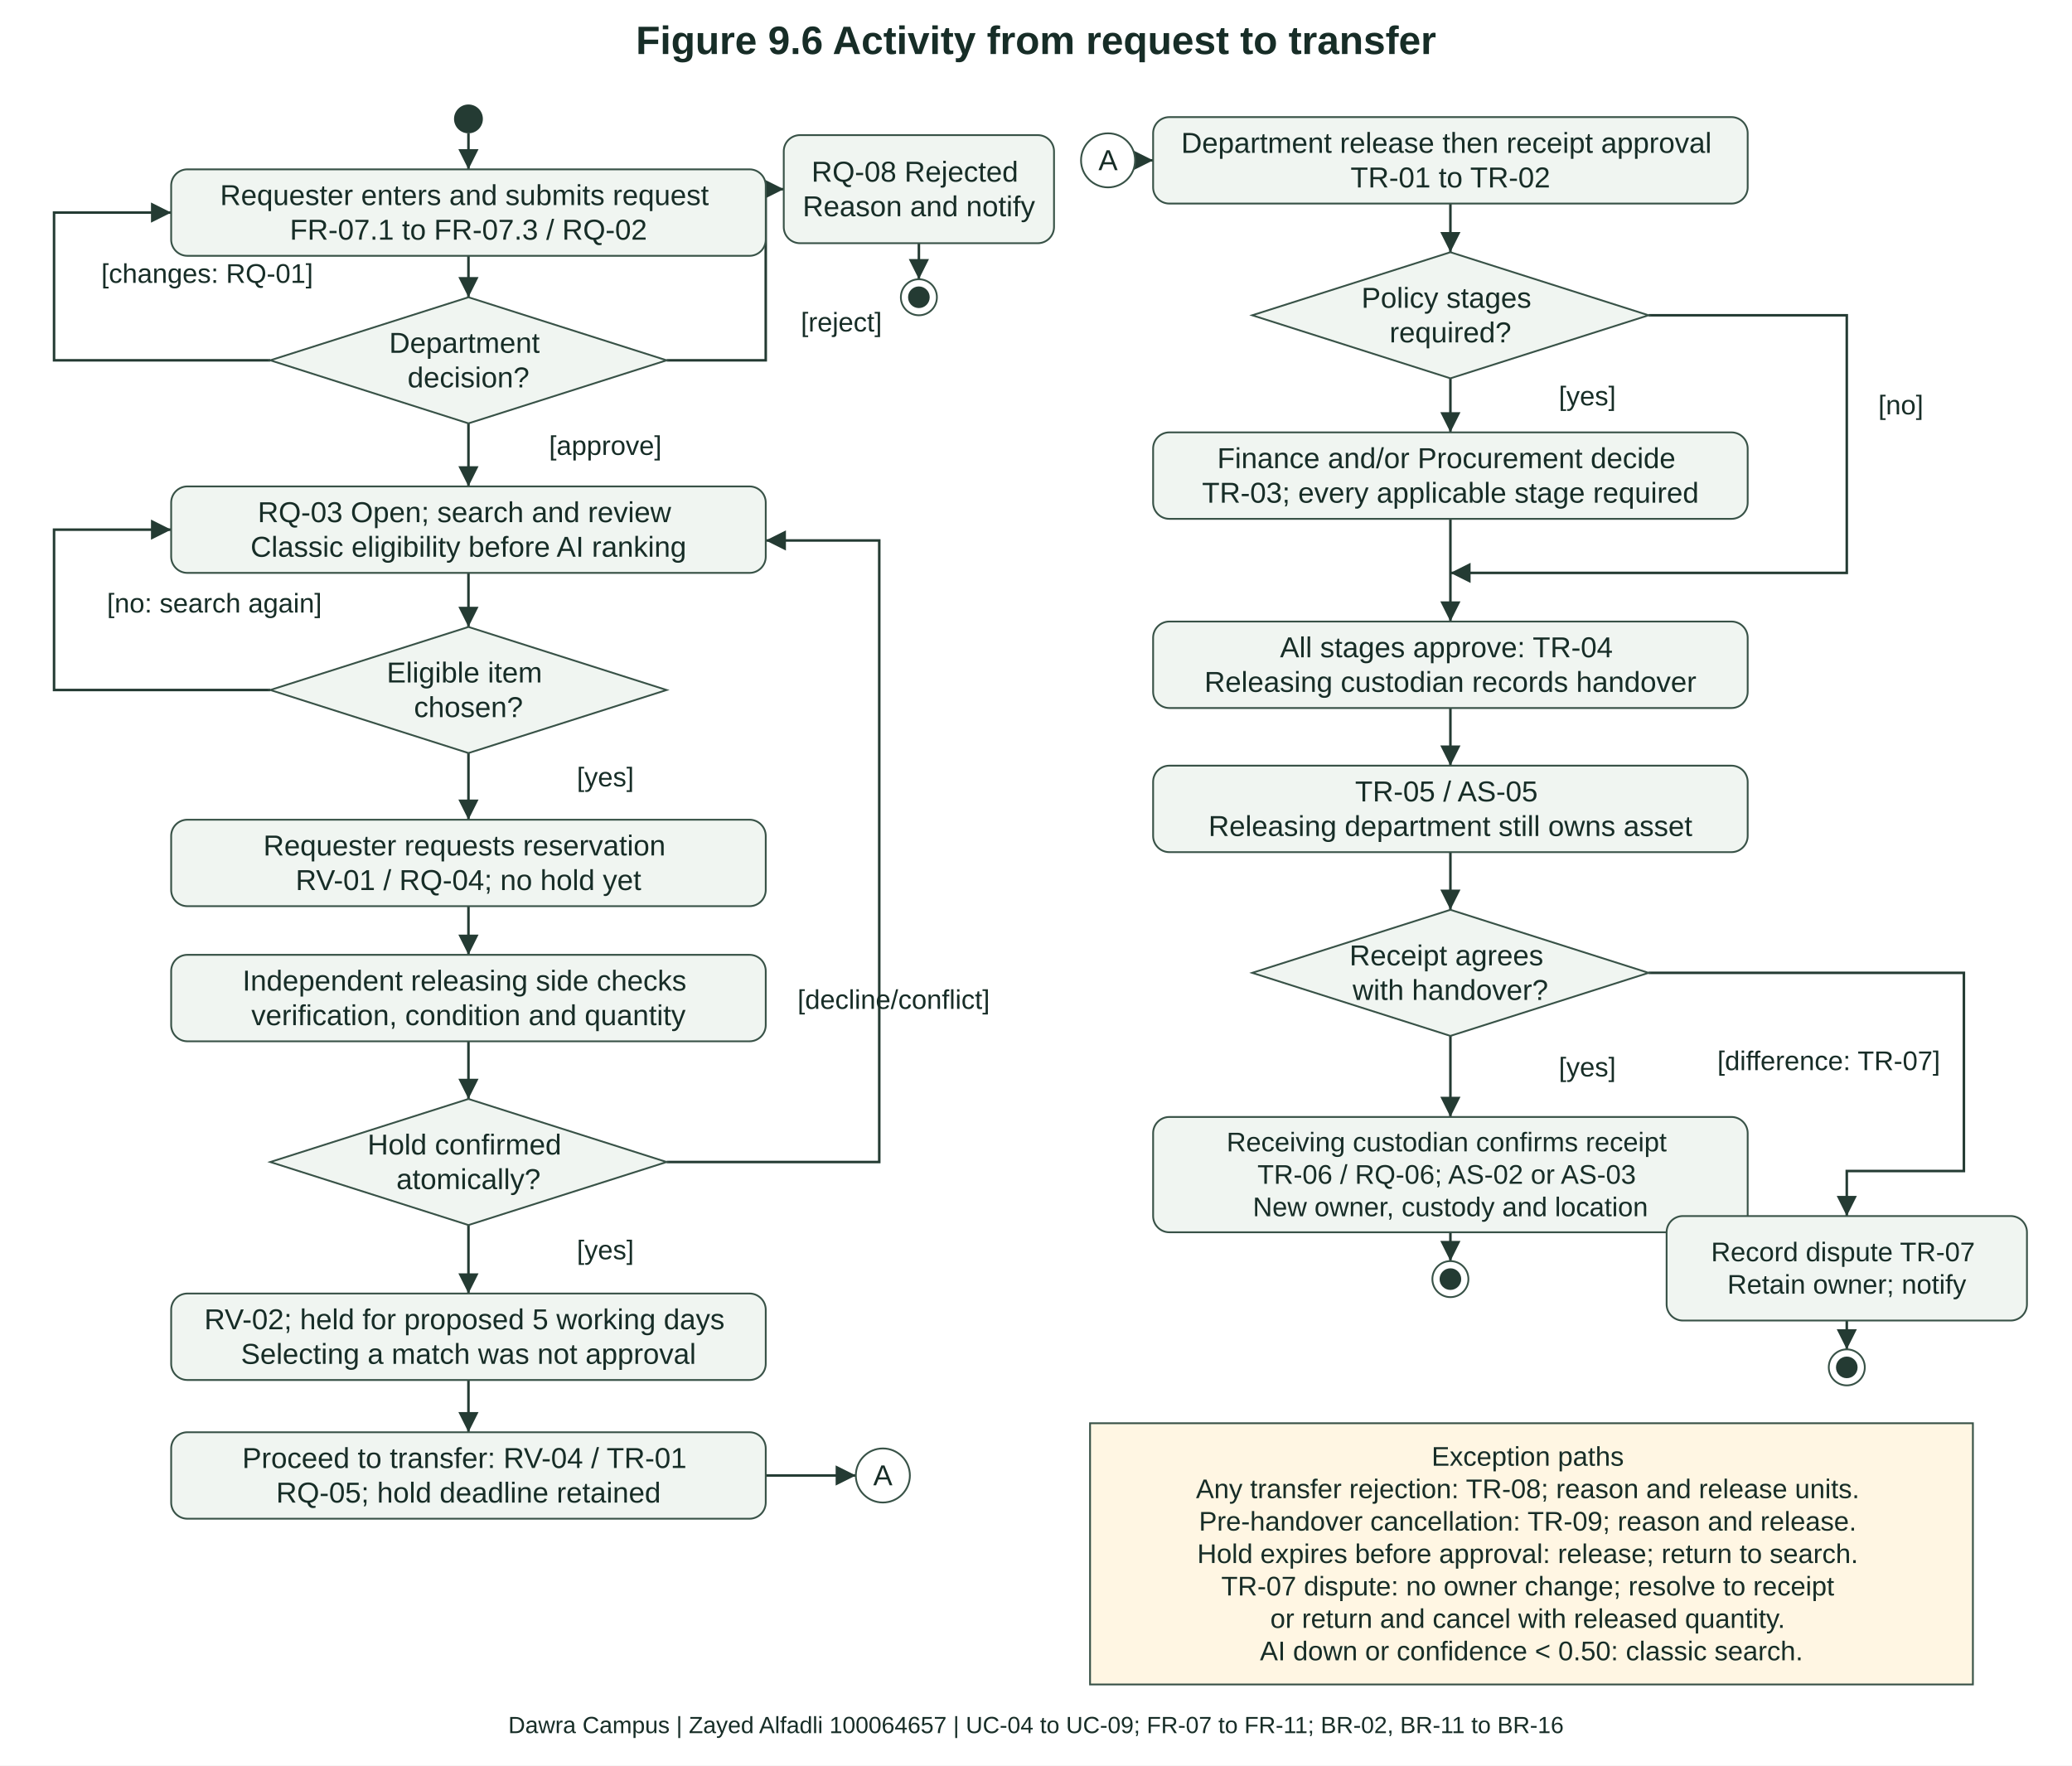
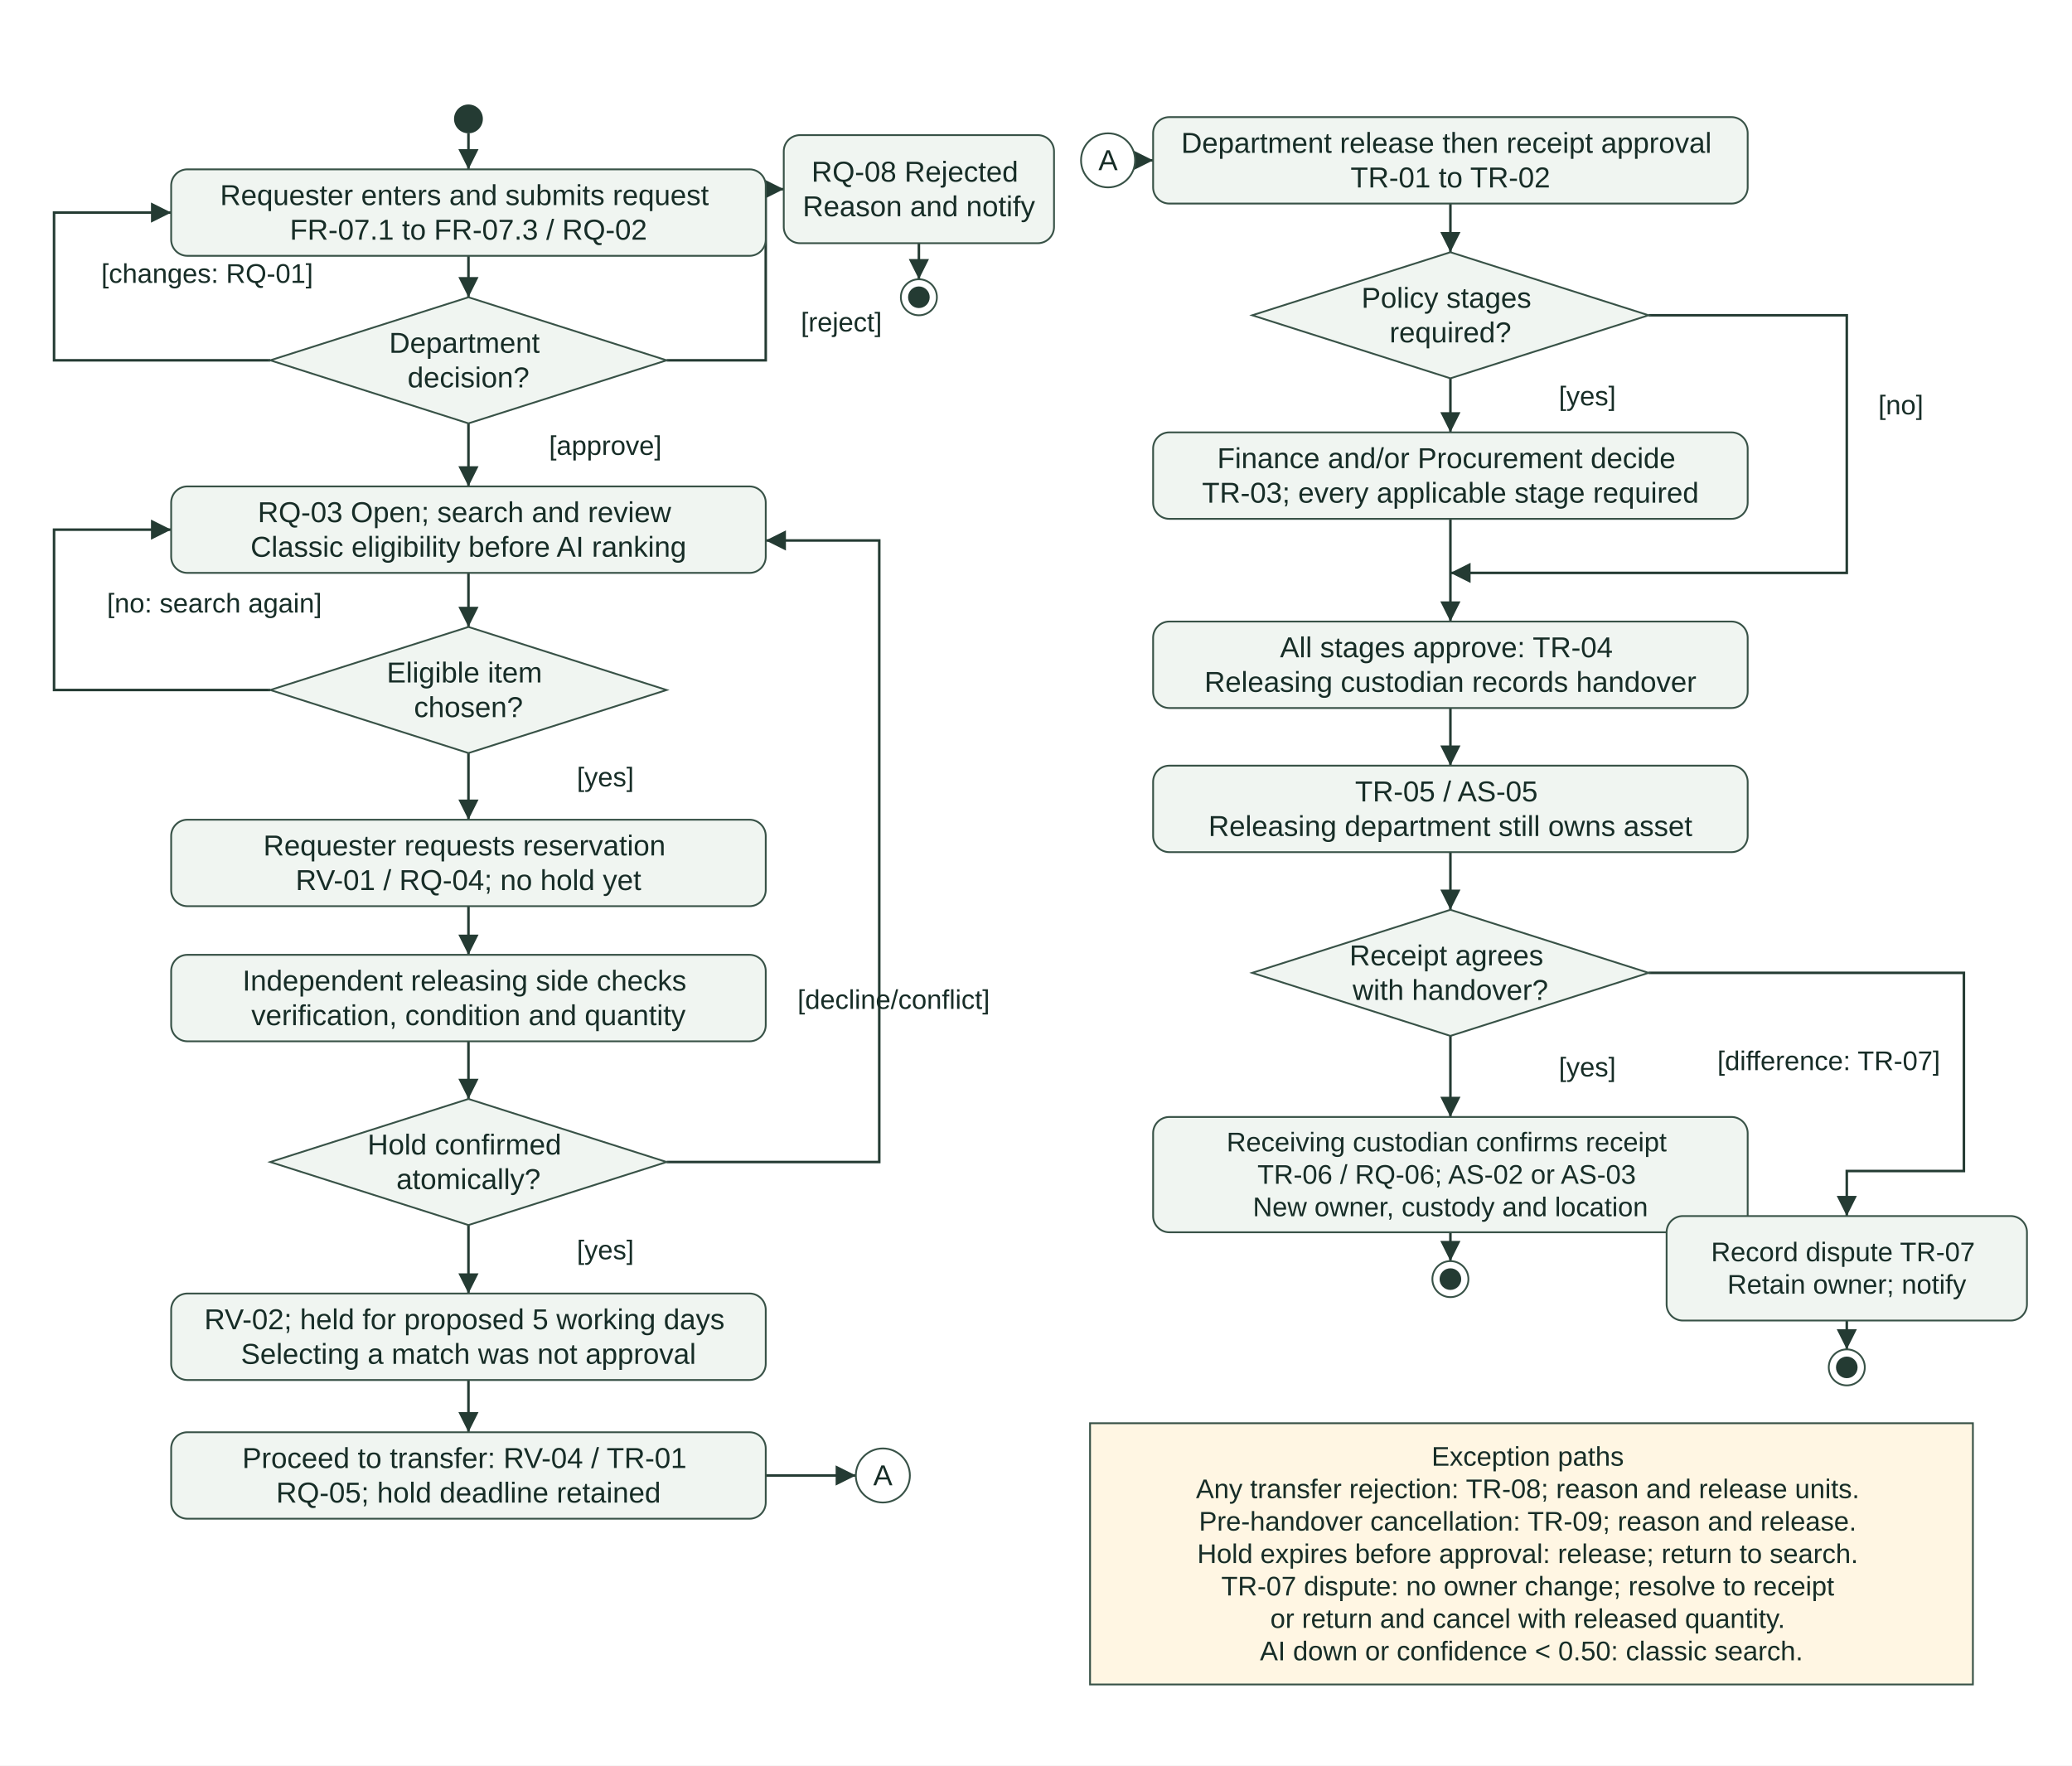
<svg xmlns="http://www.w3.org/2000/svg" width="1150" height="980" viewBox="0 0 1150 980">
  <defs>
    <marker id="arrow" markerWidth="9" markerHeight="8" refX="8" refY="4" orient="auto">
      <path d="M0,0 L8,4 L0,8 Z" fill="#243b33" />
    </marker>
    <marker id="open" markerWidth="9" markerHeight="8" refX="8" refY="4" orient="auto">
      <path d="M0,0 L8,4 L0,8" fill="none" stroke="#243b33" />
    </marker>
  </defs>
  <rect width="100%" height="100%" fill="white" />
  <polyline points="260,74 260,94" fill="none" stroke="#243b33" stroke-width="1.4" marker-end="url(#arrow)" />
  <polyline points="260,142 260,165" fill="none" stroke="#243b33" stroke-width="1.4" marker-end="url(#arrow)" />
  <polyline points="260,235 260,270" fill="none" stroke="#243b33" stroke-width="1.4" marker-end="url(#arrow)" />
  <polyline points="260,318 260,348" fill="none" stroke="#243b33" stroke-width="1.4" marker-end="url(#arrow)" />
  <polyline points="260,418 260,455" fill="none" stroke="#243b33" stroke-width="1.4" marker-end="url(#arrow)" />
  <polyline points="260,503 260,530" fill="none" stroke="#243b33" stroke-width="1.4" marker-end="url(#arrow)" />
  <polyline points="260,578 260,610" fill="none" stroke="#243b33" stroke-width="1.4" marker-end="url(#arrow)" />
  <polyline points="260,680 260,718" fill="none" stroke="#243b33" stroke-width="1.4" marker-end="url(#arrow)" />
  <polyline points="260,766 260,795" fill="none" stroke="#243b33" stroke-width="1.4" marker-end="url(#arrow)" />
  <polyline points="425,819 475,819" fill="none" stroke="#243b33" stroke-width="1.4" marker-end="url(#arrow)" />
  <polyline points="630,89 640,89" fill="none" stroke="#243b33" stroke-width="1.4" marker-end="url(#arrow)" />
  <polyline points="805,113 805,140" fill="none" stroke="#243b33" stroke-width="1.4" marker-end="url(#arrow)" />
  <polyline points="805,210 805,240" fill="none" stroke="#243b33" stroke-width="1.4" marker-end="url(#arrow)" />
  <polyline points="915,175 1025,175 1025,318 805,318" fill="none" stroke="#243b33" stroke-width="1.4" marker-end="url(#arrow)" />
  <polyline points="805,288 805,345" fill="none" stroke="#243b33" stroke-width="1.4" marker-end="url(#arrow)" />
  <polyline points="805,393 805,425" fill="none" stroke="#243b33" stroke-width="1.4" marker-end="url(#arrow)" />
  <polyline points="805,473 805,505" fill="none" stroke="#243b33" stroke-width="1.4" marker-end="url(#arrow)" />
  <polyline points="805,575 805,620" fill="none" stroke="#243b33" stroke-width="1.4" marker-end="url(#arrow)" />
  <polyline points="805,684 805,700" fill="none" stroke="#243b33" stroke-width="1.4" marker-end="url(#arrow)" />
  <polyline points="150,200 30,200 30,118 95,118" fill="none" stroke="#243b33" stroke-width="1.4" marker-end="url(#arrow)" />
  <polyline points="370,200 425,200 425,105 435,105" fill="none" stroke="#243b33" stroke-width="1.4" marker-end="url(#arrow)" />
  <polyline points="510,135 510,155" fill="none" stroke="#243b33" stroke-width="1.4" marker-end="url(#arrow)" />
  <polyline points="150,383 30,383 30,294 95,294" fill="none" stroke="#243b33" stroke-width="1.4" marker-end="url(#arrow)" />
  <polyline points="370,645 488,645 488,300 425,300" fill="none" stroke="#243b33" stroke-width="1.4" marker-end="url(#arrow)" />
  <polyline points="915,540 1090,540 1090,650 1025,650 1025,675" fill="none" stroke="#243b33" stroke-width="1.4" marker-end="url(#arrow)" />
  <polyline points="1025,733 1025,749" fill="none" stroke="#243b33" stroke-width="1.4" marker-end="url(#arrow)" />
-   <text x="575.0" y="30" text-anchor="middle" font-family="Arial,sans-serif" font-size="22" font-weight="bold" fill="#172d27">
-     <tspan x="575.0" dy="0">Figure 9.6 Activity from request to transfer</tspan>
-   </text>
  <circle cx="260" cy="66" r="8" fill="#243b33" />
  <rect x="95" y="94" width="330" height="48" rx="9" fill="#f0f5f1" stroke="#385247" />
  <text x="260.0" y="113.84" text-anchor="middle" font-family="Arial,sans-serif" font-size="16" font-weight="normal" fill="#172d27">
    <tspan x="260.0" dy="0">Requester enters and submits request</tspan>
    <tspan x="260.0" dy="19.2">FR-07.1 to FR-07.3 / RQ-02</tspan>
  </text>
  <polygon points="260.0,165 370,200.0 260.0,235 150,200.0" fill="#f0f5f1" stroke="#385247" />
  <text x="260.0" y="195.84" text-anchor="middle" font-family="Arial,sans-serif" font-size="16" font-weight="normal" fill="#172d27">
    <tspan x="260.0" dy="0">Department</tspan>
    <tspan x="260.0" dy="19.2">decision?</tspan>
  </text>
  <text x="336" y="252.5" text-anchor="middle" font-family="Arial,sans-serif" font-size="15" font-weight="normal" fill="#172d27">
    <tspan x="336" dy="0">[approve]</tspan>
  </text>
  <rect x="95" y="270" width="330" height="48" rx="9" fill="#f0f5f1" stroke="#385247" />
  <text x="260.0" y="289.84" text-anchor="middle" font-family="Arial,sans-serif" font-size="16" font-weight="normal" fill="#172d27">
    <tspan x="260.0" dy="0">RQ-03 Open; search and review</tspan>
    <tspan x="260.0" dy="19.2">Classic eligibility before AI ranking</tspan>
  </text>
  <polygon points="260.0,348 370,383.0 260.0,418 150,383.0" fill="#f0f5f1" stroke="#385247" />
  <text x="260.0" y="378.84" text-anchor="middle" font-family="Arial,sans-serif" font-size="16" font-weight="normal" fill="#172d27">
    <tspan x="260.0" dy="0">Eligible item</tspan>
    <tspan x="260.0" dy="19.2">chosen?</tspan>
  </text>
  <text x="336" y="436.5" text-anchor="middle" font-family="Arial,sans-serif" font-size="15" font-weight="normal" fill="#172d27">
    <tspan x="336" dy="0">[yes]</tspan>
  </text>
  <rect x="95" y="455" width="330" height="48" rx="9" fill="#f0f5f1" stroke="#385247" />
  <text x="260.0" y="474.84" text-anchor="middle" font-family="Arial,sans-serif" font-size="16" font-weight="normal" fill="#172d27">
    <tspan x="260.0" dy="0">Requester requests reservation</tspan>
    <tspan x="260.0" dy="19.2">RV-01 / RQ-04; no hold yet</tspan>
  </text>
  <rect x="95" y="530" width="330" height="48" rx="9" fill="#f0f5f1" stroke="#385247" />
  <text x="260.0" y="549.84" text-anchor="middle" font-family="Arial,sans-serif" font-size="16" font-weight="normal" fill="#172d27">
    <tspan x="260.0" dy="0">Independent releasing side checks</tspan>
    <tspan x="260.0" dy="19.2">verification, condition and quantity</tspan>
  </text>
  <polygon points="260.0,610 370,645.0 260.0,680 150,645.0" fill="#f0f5f1" stroke="#385247" />
  <text x="260.0" y="640.84" text-anchor="middle" font-family="Arial,sans-serif" font-size="16" font-weight="normal" fill="#172d27">
    <tspan x="260.0" dy="0">Hold confirmed</tspan>
    <tspan x="260.0" dy="19.2">atomically?</tspan>
  </text>
  <text x="336" y="699.0" text-anchor="middle" font-family="Arial,sans-serif" font-size="15" font-weight="normal" fill="#172d27">
    <tspan x="336" dy="0">[yes]</tspan>
  </text>
  <rect x="95" y="718" width="330" height="48" rx="9" fill="#f0f5f1" stroke="#385247" />
  <text x="260.0" y="737.84" text-anchor="middle" font-family="Arial,sans-serif" font-size="16" font-weight="normal" fill="#172d27">
    <tspan x="260.0" dy="0">RV-02; held for proposed 5 working days</tspan>
    <tspan x="260.0" dy="19.2">Selecting a match was not approval</tspan>
  </text>
  <rect x="95" y="795" width="330" height="48" rx="9" fill="#f0f5f1" stroke="#385247" />
  <text x="260.0" y="814.84" text-anchor="middle" font-family="Arial,sans-serif" font-size="16" font-weight="normal" fill="#172d27">
    <tspan x="260.0" dy="0">Proceed to transfer: RV-04 / TR-01</tspan>
    <tspan x="260.0" dy="19.2">RQ-05; hold deadline retained</tspan>
  </text>
  <ellipse cx="490.0" cy="819.0" rx="15.0" ry="15.0" fill="white" stroke="#385247" />
  <text x="490.0" y="824.44" text-anchor="middle" font-family="Arial,sans-serif" font-size="16" font-weight="normal" fill="#172d27">
    <tspan x="490.0" dy="0">A</tspan>
  </text>
  <ellipse cx="615.0" cy="89.0" rx="15.0" ry="15.0" fill="white" stroke="#385247" />
  <text x="615.0" y="94.44" text-anchor="middle" font-family="Arial,sans-serif" font-size="16" font-weight="normal" fill="#172d27">
    <tspan x="615.0" dy="0">A</tspan>
  </text>
  <rect x="640" y="65" width="330" height="48" rx="9" fill="#f0f5f1" stroke="#385247" />
  <text x="805.0" y="84.84" text-anchor="middle" font-family="Arial,sans-serif" font-size="16" font-weight="normal" fill="#172d27">
    <tspan x="805.0" dy="0">Department release then receipt approval</tspan>
    <tspan x="805.0" dy="19.2">TR-01 to TR-02</tspan>
  </text>
  <polygon points="805.0,140 915,175.0 805.0,210 695,175.0" fill="#f0f5f1" stroke="#385247" />
  <text x="805.0" y="170.84" text-anchor="middle" font-family="Arial,sans-serif" font-size="16" font-weight="normal" fill="#172d27">
    <tspan x="805.0" dy="0">Policy stages</tspan>
    <tspan x="805.0" dy="19.2">required?</tspan>
  </text>
  <text x="881" y="225.0" text-anchor="middle" font-family="Arial,sans-serif" font-size="15" font-weight="normal" fill="#172d27">
    <tspan x="881" dy="0">[yes]</tspan>
  </text>
  <rect x="640" y="240" width="330" height="48" rx="9" fill="#f0f5f1" stroke="#385247" />
  <text x="805.0" y="259.84" text-anchor="middle" font-family="Arial,sans-serif" font-size="16" font-weight="normal" fill="#172d27">
    <tspan x="805.0" dy="0">Finance and/or Procurement decide</tspan>
    <tspan x="805.0" dy="19.2">TR-03; every applicable stage required</tspan>
  </text>
  <text x="1055" y="230" text-anchor="middle" font-family="Arial,sans-serif" font-size="15" font-weight="normal" fill="#172d27">
    <tspan x="1055" dy="0">[no]</tspan>
  </text>
  <rect x="640" y="345" width="330" height="48" rx="9" fill="#f0f5f1" stroke="#385247" />
  <text x="805.0" y="364.84" text-anchor="middle" font-family="Arial,sans-serif" font-size="16" font-weight="normal" fill="#172d27">
    <tspan x="805.0" dy="0">All stages approve: TR-04</tspan>
    <tspan x="805.0" dy="19.2">Releasing custodian records handover</tspan>
  </text>
  <rect x="640" y="425" width="330" height="48" rx="9" fill="#f0f5f1" stroke="#385247" />
  <text x="805.0" y="444.84" text-anchor="middle" font-family="Arial,sans-serif" font-size="16" font-weight="normal" fill="#172d27">
    <tspan x="805.0" dy="0">TR-05 / AS-05</tspan>
    <tspan x="805.0" dy="19.2">Releasing department still owns asset</tspan>
  </text>
  <polygon points="805.0,505 915,540.0 805.0,575 695,540.0" fill="#f0f5f1" stroke="#385247" />
  <text x="805.0" y="535.84" text-anchor="middle" font-family="Arial,sans-serif" font-size="16" font-weight="normal" fill="#172d27">
    <tspan x="805.0" dy="0">Receipt agrees</tspan>
    <tspan x="805.0" dy="19.2">with handover?</tspan>
  </text>
  <text x="881" y="597.5" text-anchor="middle" font-family="Arial,sans-serif" font-size="15" font-weight="normal" fill="#172d27">
    <tspan x="881" dy="0">[yes]</tspan>
  </text>
  <rect x="640" y="620" width="330" height="64" rx="9" fill="#f0f5f1" stroke="#385247" />
  <text x="805.0" y="639.1" text-anchor="middle" font-family="Arial,sans-serif" font-size="15" font-weight="normal" fill="#172d27">
    <tspan x="805.0" dy="0">Receiving custodian confirms receipt</tspan>
    <tspan x="805.0" dy="18.0">TR-06 / RQ-06; AS-02 or AS-03</tspan>
    <tspan x="805.0" dy="18.0">New owner, custody and location</tspan>
  </text>
  <ellipse cx="805.0" cy="710.0" rx="10.0" ry="10.0" fill="white" stroke="#385247" />
  <text x="805.0" y="715.44" text-anchor="middle" font-family="Arial,sans-serif" font-size="16" font-weight="normal" fill="#172d27">
    <tspan x="805.0" dy="0" />
  </text>
  <circle cx="805" cy="710" r="6" fill="#243b33" />
  <text x="115" y="157" text-anchor="middle" font-family="Arial,sans-serif" font-size="15" font-weight="normal" fill="#172d27">
    <tspan x="115" dy="0">[changes: RQ-01]</tspan>
  </text>
  <text x="467" y="184" text-anchor="middle" font-family="Arial,sans-serif" font-size="15" font-weight="normal" fill="#172d27">
    <tspan x="467" dy="0">[reject]</tspan>
  </text>
  <rect x="435" y="75" width="150" height="60" rx="9" fill="#f0f5f1" stroke="#385247" />
  <text x="510.0" y="100.84" text-anchor="middle" font-family="Arial,sans-serif" font-size="16" font-weight="normal" fill="#172d27">
    <tspan x="510.0" dy="0">RQ-08 Rejected</tspan>
    <tspan x="510.0" dy="19.2">Reason and notify</tspan>
  </text>
  <ellipse cx="510.0" cy="165.0" rx="10.0" ry="10.0" fill="white" stroke="#385247" />
  <text x="510.0" y="170.44" text-anchor="middle" font-family="Arial,sans-serif" font-size="16" font-weight="normal" fill="#172d27">
    <tspan x="510.0" dy="0" />
  </text>
  <circle cx="510" cy="165" r="6" fill="#243b33" />
  <text x="119" y="340" text-anchor="middle" font-family="Arial,sans-serif" font-size="15" font-weight="normal" fill="#172d27">
    <tspan x="119" dy="0">[no: search again]</tspan>
  </text>
  <text x="496" y="560" text-anchor="middle" font-family="Arial,sans-serif" font-size="15" font-weight="normal" fill="#172d27">
    <tspan x="496" dy="0">[decline/conflict]</tspan>
  </text>
  <rect x="605" y="790" width="490" height="145" rx="0" fill="#fff6e3" stroke="#385247" />
  <text x="850.0" y="813.6" text-anchor="middle" font-family="Arial,sans-serif" font-size="15" font-weight="normal" fill="#172d27">
    <tspan x="850.0" dy="0">Exception paths</tspan>
    <tspan x="850.0" dy="18.0">Any transfer rejection: TR-08; reason and release units.</tspan>
    <tspan x="850.0" dy="18.0">Pre-handover cancellation: TR-09; reason and release.</tspan>
    <tspan x="850.0" dy="18.0">Hold expires before approval: release; return to search.</tspan>
    <tspan x="850.0" dy="18.0">TR-07 dispute: no owner change; resolve to receipt</tspan>
    <tspan x="850.0" dy="18.0">or return and cancel with released quantity.</tspan>
    <tspan x="850.0" dy="18.0">AI down or confidence &lt; 0.50: classic search.</tspan>
  </text>
  <text x="1015" y="594" text-anchor="middle" font-family="Arial,sans-serif" font-size="15" font-weight="normal" fill="#172d27">
    <tspan x="1015" dy="0">[difference: TR-07]</tspan>
  </text>
  <rect x="925" y="675" width="200" height="58" rx="9" fill="#f0f5f1" stroke="#385247" />
  <text x="1025.0" y="700.1" text-anchor="middle" font-family="Arial,sans-serif" font-size="15" font-weight="normal" fill="#172d27">
    <tspan x="1025.0" dy="0">Record dispute TR-07</tspan>
    <tspan x="1025.0" dy="18.0">Retain owner; notify</tspan>
  </text>
  <ellipse cx="1025.0" cy="759.0" rx="10.0" ry="10.0" fill="white" stroke="#385247" />
  <text x="1025.0" y="764.44" text-anchor="middle" font-family="Arial,sans-serif" font-size="16" font-weight="normal" fill="#172d27">
    <tspan x="1025.0" dy="0" />
  </text>
  <circle cx="1025" cy="759" r="6" fill="#243b33" />
-   <text x="575.0" y="962" text-anchor="middle" font-family="Arial,sans-serif" font-size="13" font-weight="normal" fill="#172d27">
-     <tspan x="575.0" dy="0">Dawra Campus | Zayed Alfadli 100064657 | UC-04 to UC-09; FR-07 to FR-11; BR-02, BR-11 to BR-16</tspan>
-   </text>
</svg>
